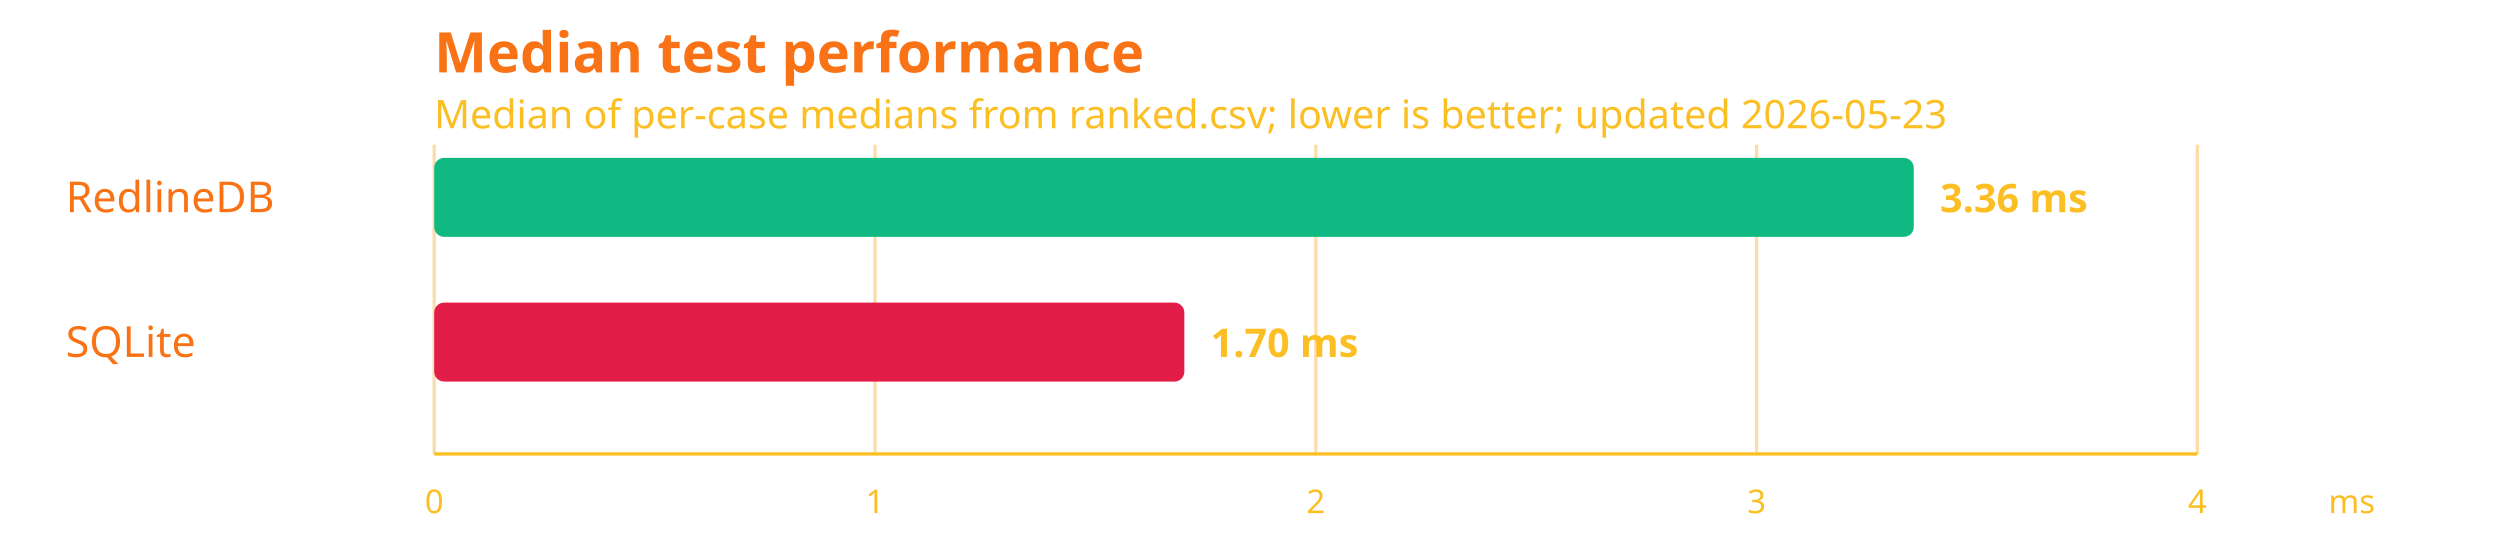
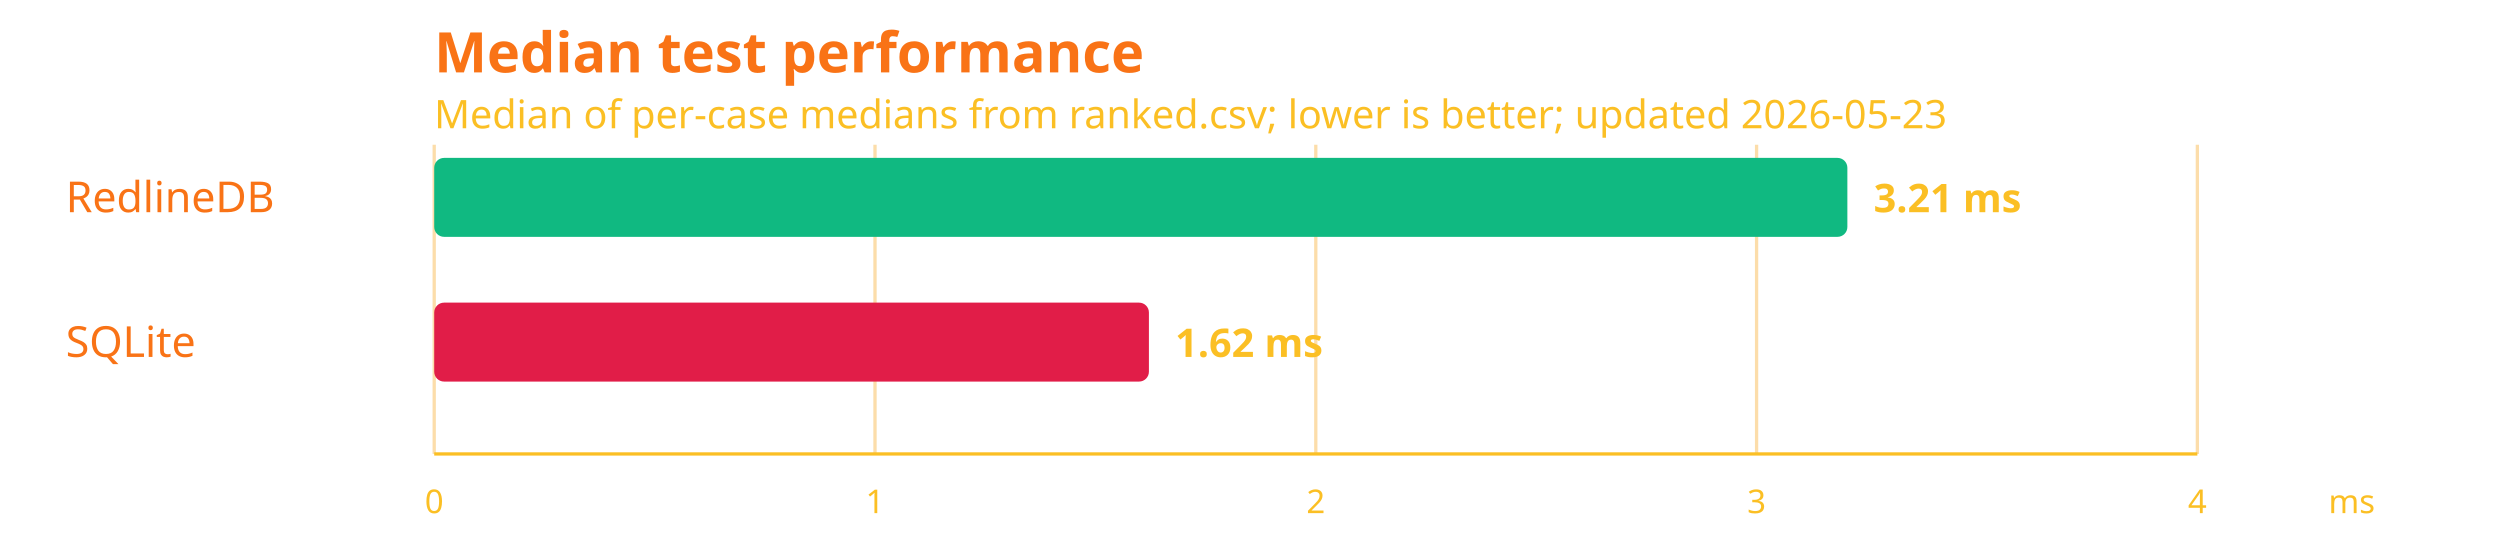
<svg xmlns="http://www.w3.org/2000/svg" width="760" height="168" viewBox="0 0 760 168" role="img" aria-labelledby="median-test-performance-title median-test-performance-desc">
  <text x="132" y="22" font-family="sans-serif" font-size="17" font-weight="700" fill="#f97316">Median test performance</text>
  <text x="132" y="39" font-family="sans-serif" font-size="12" fill="#fbbf24">Median of per-case medians from ranked.csv; lower is better; updated 2026-05-23</text>
  <line x1="132.00" y1="44" x2="132.00" y2="138" stroke="#f59e0b" opacity="0.35" />
  <text x="132.00" y="156" font-family="sans-serif" font-size="10" fill="#fbbf24" text-anchor="middle">0</text>
  <line x1="266.00" y1="44" x2="266.00" y2="138" stroke="#f59e0b" opacity="0.35" />
  <text x="266.00" y="156" font-family="sans-serif" font-size="10" fill="#fbbf24" text-anchor="middle">1</text>
  <line x1="400.00" y1="44" x2="400.00" y2="138" stroke="#f59e0b" opacity="0.35" />
  <text x="400.00" y="156" font-family="sans-serif" font-size="10" fill="#fbbf24" text-anchor="middle">2</text>
  <line x1="534.00" y1="44" x2="534.00" y2="138" stroke="#f59e0b" opacity="0.35" />
  <text x="534.00" y="156" font-family="sans-serif" font-size="10" fill="#fbbf24" text-anchor="middle">3</text>
  <line x1="668.00" y1="44" x2="668.00" y2="138" stroke="#f59e0b" opacity="0.35" />
  <text x="668.00" y="156" font-family="sans-serif" font-size="10" fill="#fbbf24" text-anchor="middle">4</text>
  <line x1="132" y1="138" x2="668.00" y2="138" stroke="#fbbf24" />
  <text x="722.00" y="156" font-family="sans-serif" font-size="10" fill="#fbbf24" text-anchor="end">ms</text>
  <text x="20" y="64.50" font-family="sans-serif" font-size="13" fill="#f97316">RedlineDB</text>
-   <rect x="132" y="48" width="449.79" height="24" rx="3" fill="#10b981" />
-   <text x="589.79" y="64.50" font-family="sans-serif" font-size="12" font-weight="700" fill="#fbbf24" text-anchor="start">3.36 ms</text>
+   <rect x="132" y="48" width="429.60" height="24" rx="3" fill="#10b981" />
+   <text x="569.60" y="64.50" font-family="sans-serif" font-size="12" font-weight="700" fill="#fbbf24" text-anchor="start">3.21 ms</text>
  <text x="20" y="108.50" font-family="sans-serif" font-size="13" fill="#f97316">SQLite</text>
-   <rect x="132" y="92" width="228.04" height="24" rx="3" fill="#e11d48" />
-   <text x="368.04" y="108.50" font-family="sans-serif" font-size="12" font-weight="700" fill="#fbbf24" text-anchor="start">1.70 ms</text>
+   <rect x="132" y="92" width="217.27" height="24" rx="3" fill="#e11d48" />
+   <text x="357.27" y="108.50" font-family="sans-serif" font-size="12" font-weight="700" fill="#fbbf24" text-anchor="start">1.62 ms</text>
</svg>
